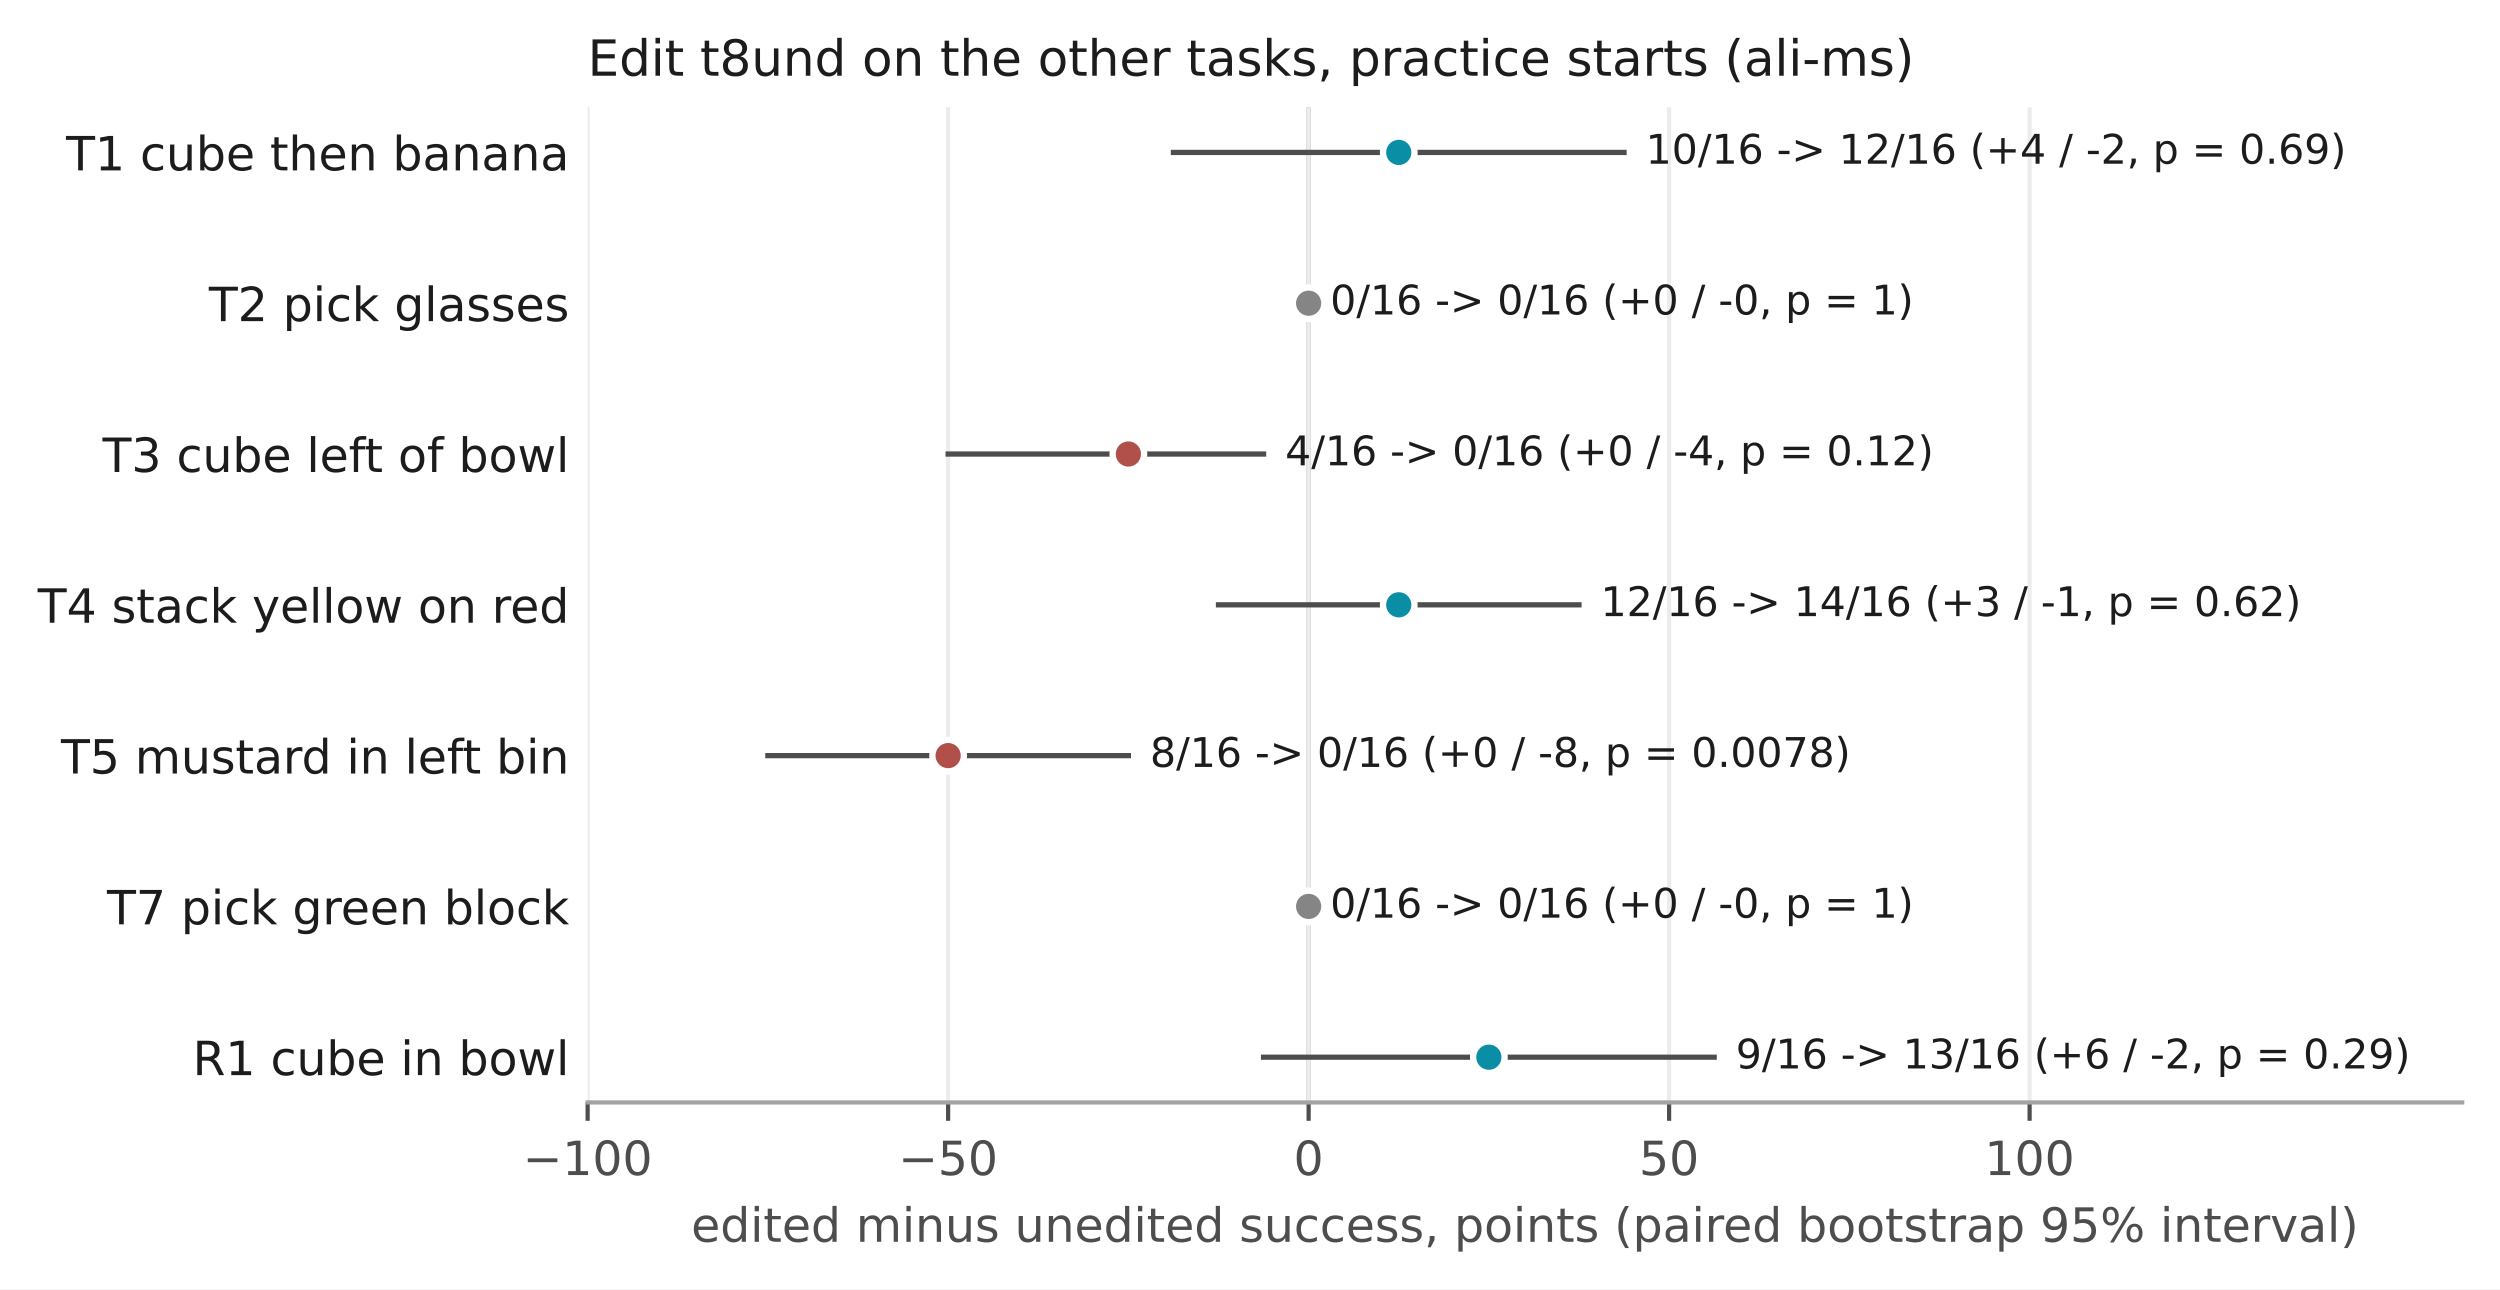
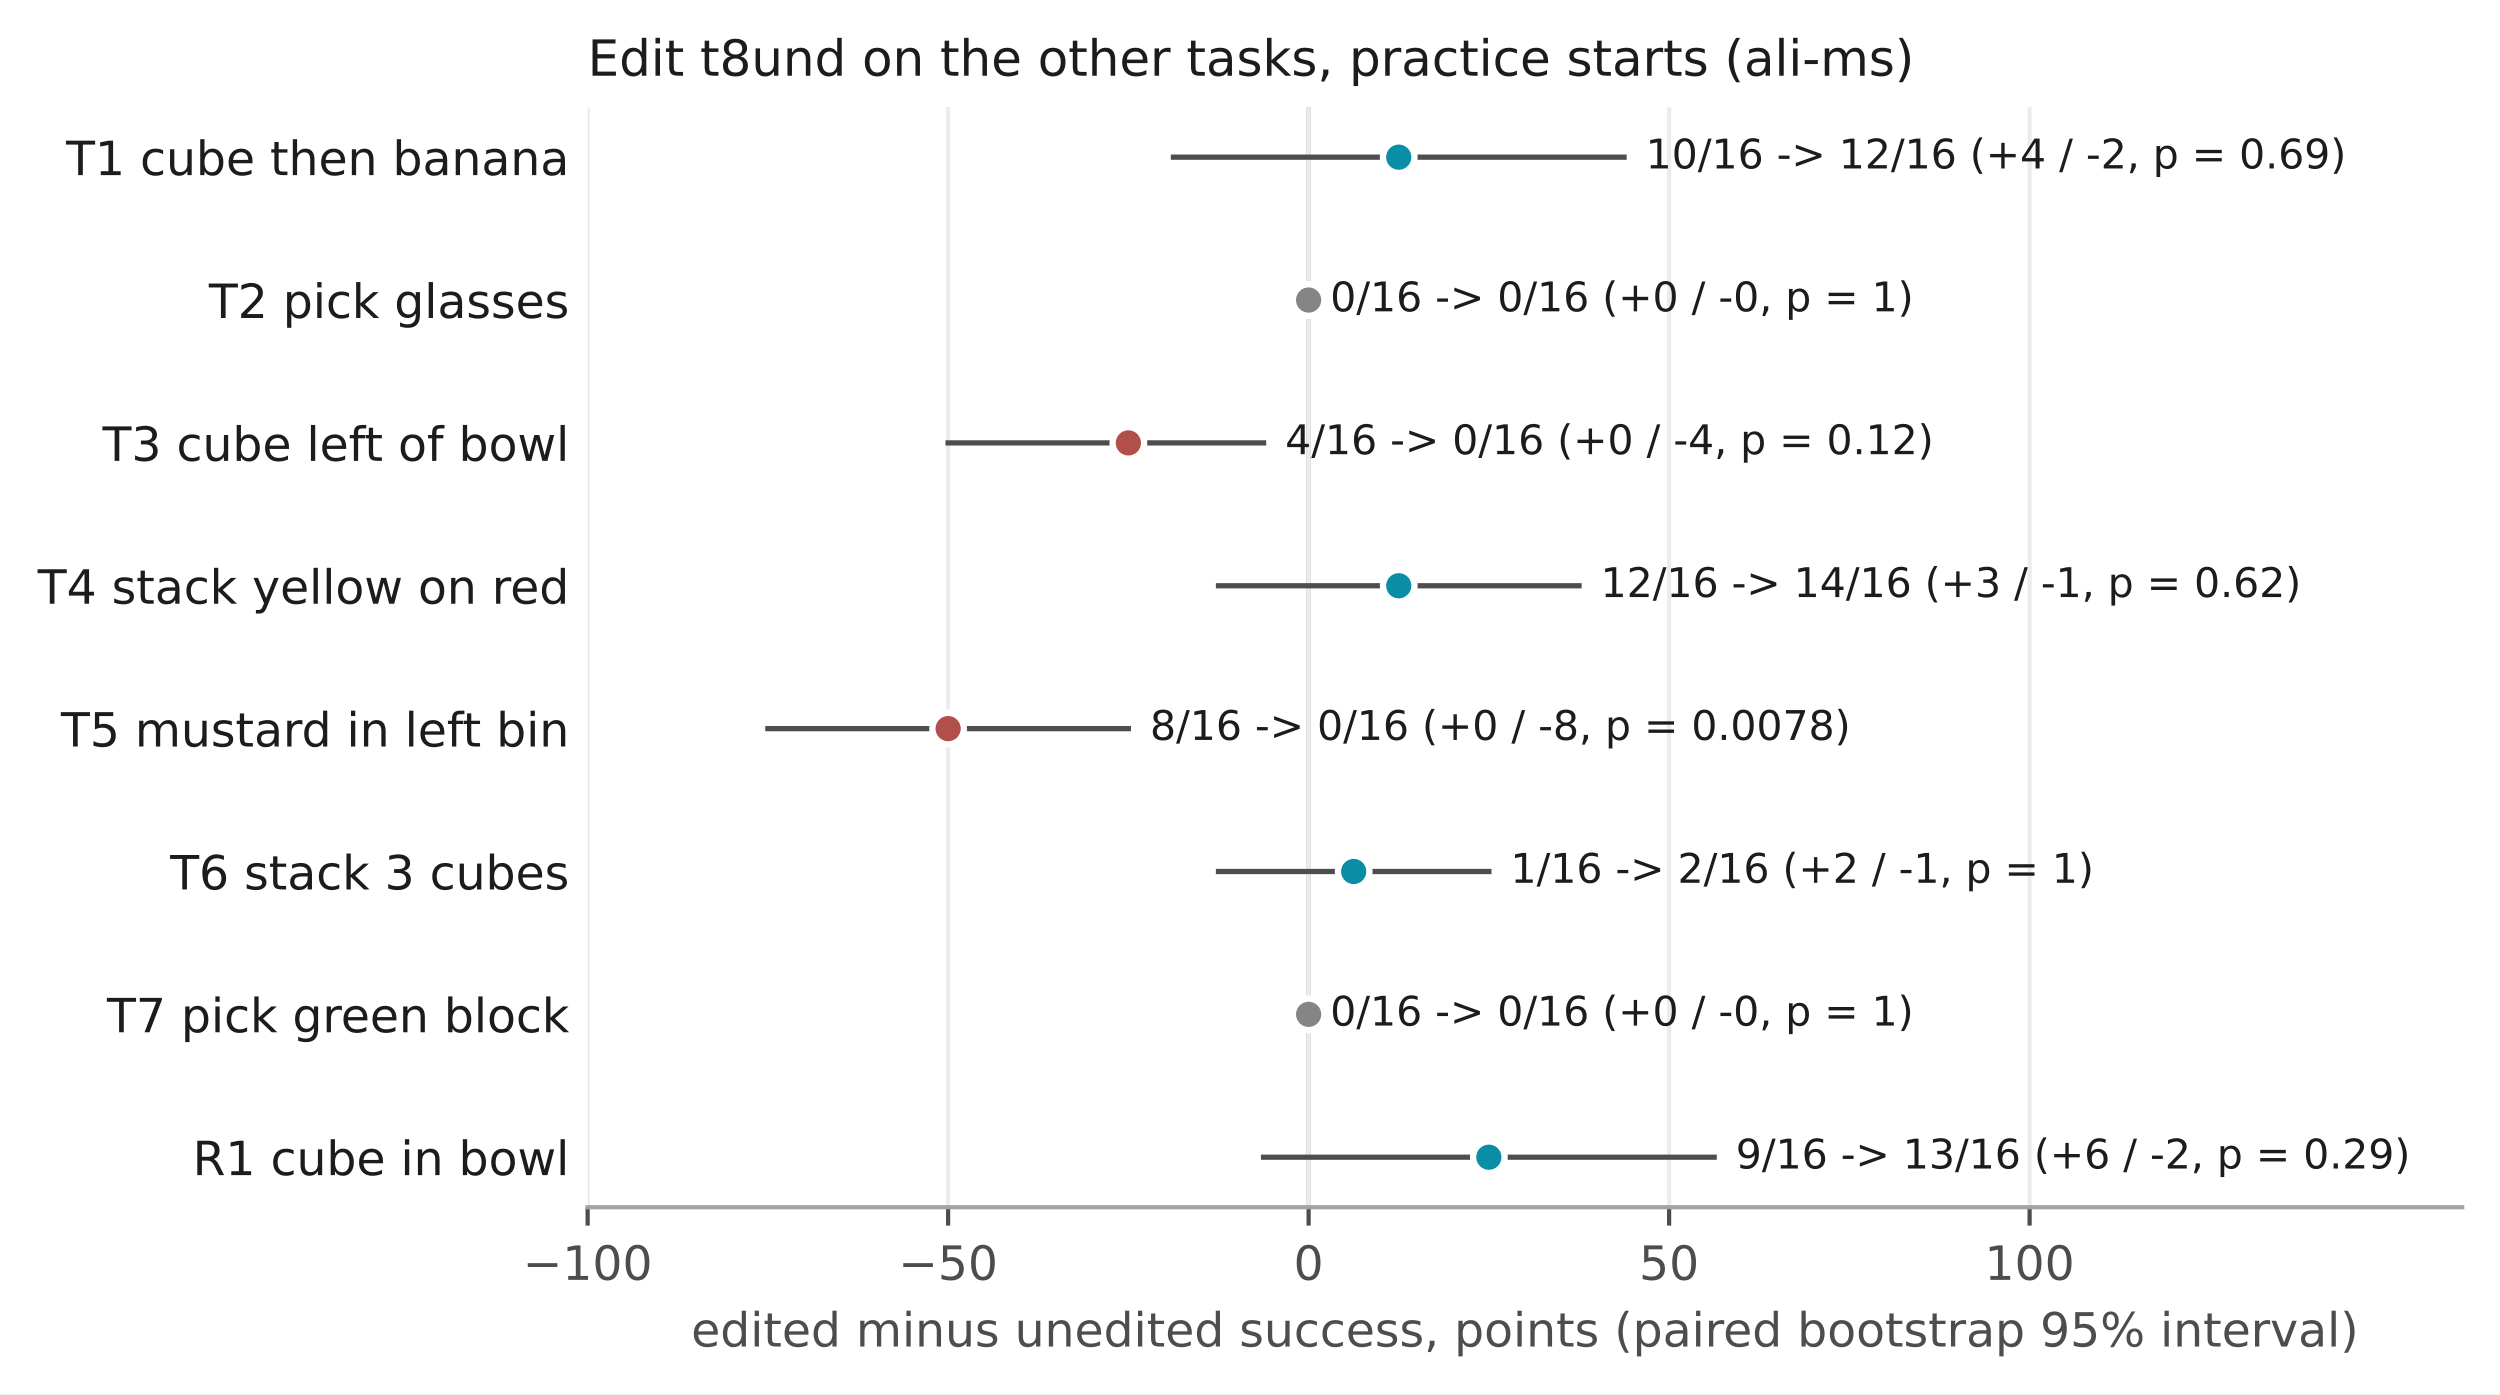
- <svg xmlns="http://www.w3.org/2000/svg" xmlns:xlink="http://www.w3.org/1999/xlink" width="476.269pt" height="245.644pt" viewBox="0 0 476.269 245.644" version="1.1">
+ <svg xmlns="http://www.w3.org/2000/svg" xmlns:xlink="http://www.w3.org/1999/xlink" width="476.269pt" height="265.602pt" viewBox="0 0 476.269 265.602" version="1.1">
  <defs>
    <style type="text/css">*{stroke-linejoin: round; stroke-linecap: butt}</style>
  </defs>
  <g id="figure_1">
    <g id="patch_1">
-       <path d="M -0 245.644  L 476.269 245.644  L 476.269 0  L -0 0  z " style="fill: #ffffff" />
+       <path d="M -0 265.602  L 476.269 265.602  L 476.269 0  L -0 0  z " style="fill: #ffffff" />
    </g>
    <g id="axes_1">
      <g id="patch_2">
-         <path d="M 111.949 210.023  L 469.069 210.023  L 469.069 20.419  L 111.949 20.419  z " style="fill: #ffffff" />
+         <path d="M 111.949 229.982  L 469.069 229.982  L 469.069 20.419  L 111.949 20.419  z " style="fill: #ffffff" />
      </g>
      <g id="line2d_1">
-         <path d="M 249.302 210.023  L 249.302 20.419  " clip-path="url(#pc03a15deff)" style="fill: none; stroke: #a3a3a3; stroke-width: 0.8; stroke-linecap: square" />
+         <path d="M 249.302 229.982  L 249.302 20.419  " clip-path="url(#pfe7c38e207)" style="fill: none; stroke: #a3a3a3; stroke-width: 0.8; stroke-linecap: square" />
      </g>
      <g id="matplotlib.axis_1">
        <g id="xtick_1">
          <g id="line2d_2">
-             <path d="M 111.949 210.023  L 111.949 20.419  " clip-path="url(#pc03a15deff)" style="fill: none; stroke: #ececec; stroke-width: 0.8; stroke-linecap: square" />
+             <path d="M 111.949 229.982  L 111.949 20.419  " clip-path="url(#pfe7c38e207)" style="fill: none; stroke: #ececec; stroke-width: 0.8; stroke-linecap: square" />
          </g>
          <g id="line2d_3">
            <defs>
-               <path id="m9460a79c7a" d="M 0 0  L 0 3.5  " style="stroke: #4d4d4d; stroke-width: 0.8" />
+               <path id="m97ce7e8cc9" d="M 0 0  L 0 3.5  " style="stroke: #4d4d4d; stroke-width: 0.8" />
            </defs>
            <g>
-               <use xlink:href="#m9460a79c7a" x="111.949" y="210.023" style="fill: #4d4d4d; stroke: #4d4d4d; stroke-width: 0.8" />
+               <use xlink:href="#m97ce7e8cc9" x="111.949" y="229.982" style="fill: #4d4d4d; stroke: #4d4d4d; stroke-width: 0.8" />
            </g>
          </g>
          <g id="text_1">
-             <text style="font-size: 9px; font-family: 'DejaVu Sans'; text-anchor: middle; fill: #4d4d4d" x="111.949" y="223.862" transform="rotate(-0 111.9486 223.8619)">−100</text>
+             <text style="font-size: 9px; font-family: 'DejaVu Sans'; text-anchor: middle; fill: #4d4d4d" x="111.949" y="243.82" transform="rotate(-0 111.9486 243.8203)">−100</text>
          </g>
        </g>
        <g id="xtick_2">
          <g id="line2d_4">
-             <path d="M 180.626 210.023  L 180.626 20.419  " clip-path="url(#pc03a15deff)" style="fill: none; stroke: #ececec; stroke-width: 0.8; stroke-linecap: square" />
+             <path d="M 180.626 229.982  L 180.626 20.419  " clip-path="url(#pfe7c38e207)" style="fill: none; stroke: #ececec; stroke-width: 0.8; stroke-linecap: square" />
          </g>
          <g id="line2d_5">
            <g>
-               <use xlink:href="#m9460a79c7a" x="180.626" y="210.023" style="fill: #4d4d4d; stroke: #4d4d4d; stroke-width: 0.8" />
+               <use xlink:href="#m97ce7e8cc9" x="180.626" y="229.982" style="fill: #4d4d4d; stroke: #4d4d4d; stroke-width: 0.8" />
            </g>
          </g>
          <g id="text_2">
-             <text style="font-size: 9px; font-family: 'DejaVu Sans'; text-anchor: middle; fill: #4d4d4d" x="180.626" y="223.862" transform="rotate(-0 180.6255 223.8619)">−50</text>
+             <text style="font-size: 9px; font-family: 'DejaVu Sans'; text-anchor: middle; fill: #4d4d4d" x="180.626" y="243.82" transform="rotate(-0 180.6255 243.8203)">−50</text>
          </g>
        </g>
        <g id="xtick_3">
          <g id="line2d_6">
-             <path d="M 249.302 210.023  L 249.302 20.419  " clip-path="url(#pc03a15deff)" style="fill: none; stroke: #ececec; stroke-width: 0.8; stroke-linecap: square" />
+             <path d="M 249.302 229.982  L 249.302 20.419  " clip-path="url(#pfe7c38e207)" style="fill: none; stroke: #ececec; stroke-width: 0.8; stroke-linecap: square" />
          </g>
          <g id="line2d_7">
            <g>
-               <use xlink:href="#m9460a79c7a" x="249.302" y="210.023" style="fill: #4d4d4d; stroke: #4d4d4d; stroke-width: 0.8" />
+               <use xlink:href="#m97ce7e8cc9" x="249.302" y="229.982" style="fill: #4d4d4d; stroke: #4d4d4d; stroke-width: 0.8" />
            </g>
          </g>
          <g id="text_3">
-             <text style="font-size: 9px; font-family: 'DejaVu Sans'; text-anchor: middle; fill: #4d4d4d" x="249.302" y="223.862" transform="rotate(-0 249.3024 223.8619)">0</text>
+             <text style="font-size: 9px; font-family: 'DejaVu Sans'; text-anchor: middle; fill: #4d4d4d" x="249.302" y="243.82" transform="rotate(-0 249.3024 243.8203)">0</text>
          </g>
        </g>
        <g id="xtick_4">
          <g id="line2d_8">
-             <path d="M 317.979 210.023  L 317.979 20.419  " clip-path="url(#pc03a15deff)" style="fill: none; stroke: #ececec; stroke-width: 0.8; stroke-linecap: square" />
+             <path d="M 317.979 229.982  L 317.979 20.419  " clip-path="url(#pfe7c38e207)" style="fill: none; stroke: #ececec; stroke-width: 0.8; stroke-linecap: square" />
          </g>
          <g id="line2d_9">
            <g>
-               <use xlink:href="#m9460a79c7a" x="317.979" y="210.023" style="fill: #4d4d4d; stroke: #4d4d4d; stroke-width: 0.8" />
+               <use xlink:href="#m97ce7e8cc9" x="317.979" y="229.982" style="fill: #4d4d4d; stroke: #4d4d4d; stroke-width: 0.8" />
            </g>
          </g>
          <g id="text_4">
-             <text style="font-size: 9px; font-family: 'DejaVu Sans'; text-anchor: middle; fill: #4d4d4d" x="317.979" y="223.862" transform="rotate(-0 317.9794 223.8619)">50</text>
+             <text style="font-size: 9px; font-family: 'DejaVu Sans'; text-anchor: middle; fill: #4d4d4d" x="317.979" y="243.82" transform="rotate(-0 317.9794 243.8203)">50</text>
          </g>
        </g>
        <g id="xtick_5">
          <g id="line2d_10">
-             <path d="M 386.656 210.023  L 386.656 20.419  " clip-path="url(#pc03a15deff)" style="fill: none; stroke: #ececec; stroke-width: 0.8; stroke-linecap: square" />
+             <path d="M 386.656 229.982  L 386.656 20.419  " clip-path="url(#pfe7c38e207)" style="fill: none; stroke: #ececec; stroke-width: 0.8; stroke-linecap: square" />
          </g>
          <g id="line2d_11">
            <g>
-               <use xlink:href="#m9460a79c7a" x="386.656" y="210.023" style="fill: #4d4d4d; stroke: #4d4d4d; stroke-width: 0.8" />
+               <use xlink:href="#m97ce7e8cc9" x="386.656" y="229.982" style="fill: #4d4d4d; stroke: #4d4d4d; stroke-width: 0.8" />
            </g>
          </g>
          <g id="text_5">
-             <text style="font-size: 9px; font-family: 'DejaVu Sans'; text-anchor: middle; fill: #4d4d4d" x="386.656" y="223.862" transform="rotate(-0 386.6563 223.8619)">100</text>
+             <text style="font-size: 9px; font-family: 'DejaVu Sans'; text-anchor: middle; fill: #4d4d4d" x="386.656" y="243.82" transform="rotate(-0 386.6563 243.8203)">100</text>
          </g>
        </g>
        <g id="text_6">
-           <text style="font-size: 9px; font-family: 'DejaVu Sans'; text-anchor: middle; fill: #4d4d4d" x="290.509" y="236.572" transform="rotate(-0 290.5086 236.5722)">edited minus unedited success, points (paired bootstrap 95% interval)</text>
+           <text style="font-size: 9px; font-family: 'DejaVu Sans'; text-anchor: middle; fill: #4d4d4d" x="290.509" y="256.531" transform="rotate(-0 290.5086 256.5306)">edited minus unedited success, points (paired bootstrap 95% interval)</text>
        </g>
      </g>
      <g id="matplotlib.axis_2">
        <g id="ytick_1">
          <g id="line2d_12" />
          <g id="text_7">
-             <text style="font-size: 9px; font-family: 'DejaVu Sans'; text-anchor: end; fill: #1c1c1c" x="108.449" y="204.824" transform="rotate(-0 108.4486 204.8242)">R1 cube in bowl</text>
+             <text style="font-size: 9px; font-family: 'DejaVu Sans'; text-anchor: end; fill: #1c1c1c" x="108.449" y="223.875" transform="rotate(-0 108.4486 223.8754)">R1 cube in bowl</text>
          </g>
        </g>
        <g id="ytick_2">
          <g id="line2d_13" />
          <g id="text_8">
-             <text style="font-size: 9px; font-family: 'DejaVu Sans'; text-anchor: end; fill: #1c1c1c" x="108.449" y="176.096" transform="rotate(-0 108.4486 176.0962)">T7 pick green block</text>
+             <text style="font-size: 9px; font-family: 'DejaVu Sans'; text-anchor: end; fill: #1c1c1c" x="108.449" y="196.659" transform="rotate(-0 108.4486 196.6594)">T7 pick green block</text>
          </g>
        </g>
        <g id="ytick_3">
          <g id="line2d_14" />
          <g id="text_9">
-             <text style="font-size: 9px; font-family: 'DejaVu Sans'; text-anchor: end; fill: #1c1c1c" x="108.449" y="147.368" transform="rotate(-0 108.4486 147.3682)">T5 mustard in left bin</text>
+             <text style="font-size: 9px; font-family: 'DejaVu Sans'; text-anchor: end; fill: #1c1c1c" x="108.449" y="169.443" transform="rotate(-0 108.4486 169.4434)">T6 stack 3 cubes</text>
          </g>
        </g>
        <g id="ytick_4">
          <g id="line2d_15" />
          <g id="text_10">
-             <text style="font-size: 9px; font-family: 'DejaVu Sans'; text-anchor: end; fill: #1c1c1c" x="108.449" y="118.64" transform="rotate(-0 108.4486 118.6402)">T4 stack yellow on red</text>
+             <text style="font-size: 9px; font-family: 'DejaVu Sans'; text-anchor: end; fill: #1c1c1c" x="108.449" y="142.227" transform="rotate(-0 108.4486 142.2274)">T5 mustard in left bin</text>
          </g>
        </g>
        <g id="ytick_5">
          <g id="line2d_16" />
          <g id="text_11">
-             <text style="font-size: 9px; font-family: 'DejaVu Sans'; text-anchor: end; fill: #1c1c1c" x="108.449" y="89.912" transform="rotate(-0 108.4486 89.91221)">T3 cube left of bowl</text>
+             <text style="font-size: 9px; font-family: 'DejaVu Sans'; text-anchor: end; fill: #1c1c1c" x="108.449" y="115.011" transform="rotate(-0 108.4486 115.0114)">T4 stack yellow on red</text>
          </g>
        </g>
        <g id="ytick_6">
          <g id="line2d_17" />
          <g id="text_12">
-             <text style="font-size: 9px; font-family: 'DejaVu Sans'; text-anchor: end; fill: #1c1c1c" x="108.449" y="61.184" transform="rotate(-0 108.4486 61.18421)">T2 pick glasses</text>
+             <text style="font-size: 9px; font-family: 'DejaVu Sans'; text-anchor: end; fill: #1c1c1c" x="108.449" y="87.795" transform="rotate(-0 108.4486 87.79541)">T3 cube left of bowl</text>
          </g>
        </g>
        <g id="ytick_7">
          <g id="line2d_18" />
          <g id="text_13">
-             <text style="font-size: 9px; font-family: 'DejaVu Sans'; text-anchor: end; fill: #1c1c1c" x="108.449" y="32.456" transform="rotate(-0 108.4486 32.45621)">T1 cube then banana</text>
-           </g>
-         </g>
-       </g>
-       <g id="line2d_19">
-         <path d="M 223.549 29.037  L 309.395 29.037  " clip-path="url(#pc03a15deff)" style="fill: none; stroke: #4d4d4d; stroke-linecap: square" />
+             <text style="font-size: 9px; font-family: 'DejaVu Sans'; text-anchor: end; fill: #1c1c1c" x="108.449" y="60.579" transform="rotate(-0 108.4486 60.57941)">T2 pick glasses</text>
+           </g>
+         </g>
+         <g id="ytick_8">
+           <g id="line2d_19" />
+           <g id="text_14">
+             <text style="font-size: 9px; font-family: 'DejaVu Sans'; text-anchor: end; fill: #1c1c1c" x="108.449" y="33.363" transform="rotate(-0 108.4486 33.36341)">T1 cube then banana</text>
+           </g>
+         </g>
      </g>
      <g id="line2d_20">
-         <path d="M 249.302 57.765  L 249.302 57.765  " clip-path="url(#pc03a15deff)" style="fill: none; stroke: #4d4d4d; stroke-linecap: square" />
+         <path d="M 223.549 29.944  L 309.395 29.944  " clip-path="url(#pfe7c38e207)" style="fill: none; stroke: #4d4d4d; stroke-linecap: square" />
      </g>
      <g id="line2d_21">
-         <path d="M 180.626 86.493  L 240.718 86.493  " clip-path="url(#pc03a15deff)" style="fill: none; stroke: #4d4d4d; stroke-linecap: square" />
+         <path d="M 249.302 57.16  L 249.302 57.16  " clip-path="url(#pfe7c38e207)" style="fill: none; stroke: #4d4d4d; stroke-linecap: square" />
      </g>
      <g id="line2d_22">
-         <path d="M 232.133 115.221  L 300.81 115.221  " clip-path="url(#pc03a15deff)" style="fill: none; stroke: #4d4d4d; stroke-linecap: square" />
+         <path d="M 180.626 84.376  L 240.718 84.376  " clip-path="url(#pfe7c38e207)" style="fill: none; stroke: #4d4d4d; stroke-linecap: square" />
      </g>
      <g id="line2d_23">
-         <path d="M 146.287 143.949  L 214.964 143.949  " clip-path="url(#pc03a15deff)" style="fill: none; stroke: #4d4d4d; stroke-linecap: square" />
+         <path d="M 232.133 111.592  L 300.81 111.592  " clip-path="url(#pfe7c38e207)" style="fill: none; stroke: #4d4d4d; stroke-linecap: square" />
      </g>
      <g id="line2d_24">
-         <path d="M 249.302 172.677  L 249.302 172.677  " clip-path="url(#pc03a15deff)" style="fill: none; stroke: #4d4d4d; stroke-linecap: square" />
+         <path d="M 146.287 138.808  L 214.964 138.808  " clip-path="url(#pfe7c38e207)" style="fill: none; stroke: #4d4d4d; stroke-linecap: square" />
      </g>
      <g id="line2d_25">
-         <path d="M 240.718 201.405  L 326.564 201.405  " clip-path="url(#pc03a15deff)" style="fill: none; stroke: #4d4d4d; stroke-linecap: square" />
+         <path d="M 232.133 166.024  L 283.641 166.024  " clip-path="url(#pfe7c38e207)" style="fill: none; stroke: #4d4d4d; stroke-linecap: square" />
+       </g>
+       <g id="line2d_26">
+         <path d="M 249.302 193.24  L 249.302 193.24  " clip-path="url(#pfe7c38e207)" style="fill: none; stroke: #4d4d4d; stroke-linecap: square" />
+       </g>
+       <g id="line2d_27">
+         <path d="M 240.718 220.456  L 326.564 220.456  " clip-path="url(#pfe7c38e207)" style="fill: none; stroke: #4d4d4d; stroke-linecap: square" />
      </g>
      <g id="patch_3">
-         <path d="M 111.949 210.023  L 469.069 210.023  " style="fill: none; stroke: #a3a3a3; stroke-width: 0.8; stroke-linejoin: miter; stroke-linecap: square" />
-       </g>
-       <g id="line2d_26">
-         <defs>
-           <path id="mba65003ac8" d="M 0 3  C 0.796 3 1.559 2.684 2.121 2.121  C 2.684 1.559 3 0.796 3 0  C 3 -0.796 2.684 -1.559 2.121 -2.121  C 1.559 -2.684 0.796 -3 0 -3  C -0.796 -3 -1.559 -2.684 -2.121 -2.121  C -2.684 -1.559 -3 -0.796 -3 0  C -3 0.796 -2.684 1.559 -2.121 2.121  C -1.559 2.684 -0.796 3 0 3  z " style="stroke: #ffffff; stroke-width: 1.2" />
-         </defs>
-         <g clip-path="url(#pc03a15deff)">
-           <use xlink:href="#mba65003ac8" x="266.472" y="29.037" style="fill: #0a8ea6; stroke: #ffffff; stroke-width: 1.2" />
-         </g>
-       </g>
-       <g id="text_14">
-         <text style="font-size: 7.8px; font-family: 'DejaVu Sans'; text-anchor: start; fill: #1c1c1c" x="313.515" y="31.189" transform="rotate(-0 313.5154 31.18923)">10/16 -&gt; 12/16  (+4 / -2, p = 0.69)</text>
-       </g>
-       <g id="line2d_27">
-         <defs>
-           <path id="mf01a64dea1" d="M 0 3  C 0.796 3 1.559 2.684 2.121 2.121  C 2.684 1.559 3 0.796 3 0  C 3 -0.796 2.684 -1.559 2.121 -2.121  C 1.559 -2.684 0.796 -3 0 -3  C -0.796 -3 -1.559 -2.684 -2.121 -2.121  C -2.684 -1.559 -3 -0.796 -3 0  C -3 0.796 -2.684 1.559 -2.121 2.121  C -1.559 2.684 -0.796 3 0 3  z " style="stroke: #ffffff; stroke-width: 1.2" />
-         </defs>
-         <g clip-path="url(#pc03a15deff)">
-           <use xlink:href="#mf01a64dea1" x="249.302" y="57.765" style="fill: #858585; stroke: #ffffff; stroke-width: 1.2" />
-         </g>
-       </g>
-       <g id="text_15">
-         <text style="font-size: 7.8px; font-family: 'DejaVu Sans'; text-anchor: start; fill: #1c1c1c" x="253.423" y="59.917" transform="rotate(-0 253.4231 59.91723)">0/16 -&gt; 0/16  (+0 / -0, p = 1)</text>
+         <path d="M 111.949 229.982  L 469.069 229.982  " style="fill: none; stroke: #a3a3a3; stroke-width: 0.8; stroke-linejoin: miter; stroke-linecap: square" />
      </g>
      <g id="line2d_28">
        <defs>
-           <path id="m9c7b2ba637" d="M 0 3  C 0.796 3 1.559 2.684 2.121 2.121  C 2.684 1.559 3 0.796 3 0  C 3 -0.796 2.684 -1.559 2.121 -2.121  C 1.559 -2.684 0.796 -3 0 -3  C -0.796 -3 -1.559 -2.684 -2.121 -2.121  C -2.684 -1.559 -3 -0.796 -3 0  C -3 0.796 -2.684 1.559 -2.121 2.121  C -1.559 2.684 -0.796 3 0 3  z " style="stroke: #ffffff; stroke-width: 1.2" />
+           <path id="m11fd8e5faf" d="M 0 3  C 0.796 3 1.559 2.684 2.121 2.121  C 2.684 1.559 3 0.796 3 0  C 3 -0.796 2.684 -1.559 2.121 -2.121  C 1.559 -2.684 0.796 -3 0 -3  C -0.796 -3 -1.559 -2.684 -2.121 -2.121  C -2.684 -1.559 -3 -0.796 -3 0  C -3 0.796 -2.684 1.559 -2.121 2.121  C -1.559 2.684 -0.796 3 0 3  z " style="stroke: #ffffff; stroke-width: 1.2" />
        </defs>
-         <g clip-path="url(#pc03a15deff)">
-           <use xlink:href="#m9c7b2ba637" x="214.964" y="86.493" style="fill: #b1504a; stroke: #ffffff; stroke-width: 1.2" />
+         <g clip-path="url(#pfe7c38e207)">
+           <use xlink:href="#m11fd8e5faf" x="266.472" y="29.944" style="fill: #0a8ea6; stroke: #ffffff; stroke-width: 1.2" />
+         </g>
+       </g>
+       <g id="text_15">
+         <text style="font-size: 7.8px; font-family: 'DejaVu Sans'; text-anchor: start; fill: #1c1c1c" x="313.515" y="32.096" transform="rotate(-0 313.5154 32.09643)">10/16 -&gt; 12/16  (+4 / -2, p = 0.69)</text>
+       </g>
+       <g id="line2d_29">
+         <defs>
+           <path id="m24fda4d2a7" d="M 0 3  C 0.796 3 1.559 2.684 2.121 2.121  C 2.684 1.559 3 0.796 3 0  C 3 -0.796 2.684 -1.559 2.121 -2.121  C 1.559 -2.684 0.796 -3 0 -3  C -0.796 -3 -1.559 -2.684 -2.121 -2.121  C -2.684 -1.559 -3 -0.796 -3 0  C -3 0.796 -2.684 1.559 -2.121 2.121  C -1.559 2.684 -0.796 3 0 3  z " style="stroke: #ffffff; stroke-width: 1.2" />
+         </defs>
+         <g clip-path="url(#pfe7c38e207)">
+           <use xlink:href="#m24fda4d2a7" x="249.302" y="57.16" style="fill: #858585; stroke: #ffffff; stroke-width: 1.2" />
        </g>
      </g>
      <g id="text_16">
-         <text style="font-size: 7.8px; font-family: 'DejaVu Sans'; text-anchor: start; fill: #1c1c1c" x="244.838" y="88.645" transform="rotate(-0 244.8384 88.64523)">4/16 -&gt; 0/16  (+0 / -4, p = 0.12)</text>
-       </g>
-       <g id="line2d_29">
-         <g clip-path="url(#pc03a15deff)">
-           <use xlink:href="#mba65003ac8" x="266.472" y="115.221" style="fill: #0a8ea6; stroke: #ffffff; stroke-width: 1.2" />
+         <text style="font-size: 7.8px; font-family: 'DejaVu Sans'; text-anchor: start; fill: #1c1c1c" x="253.423" y="59.312" transform="rotate(-0 253.4231 59.31243)">0/16 -&gt; 0/16  (+0 / -0, p = 1)</text>
+       </g>
+       <g id="line2d_30">
+         <defs>
+           <path id="m250e948c95" d="M 0 3  C 0.796 3 1.559 2.684 2.121 2.121  C 2.684 1.559 3 0.796 3 0  C 3 -0.796 2.684 -1.559 2.121 -2.121  C 1.559 -2.684 0.796 -3 0 -3  C -0.796 -3 -1.559 -2.684 -2.121 -2.121  C -2.684 -1.559 -3 -0.796 -3 0  C -3 0.796 -2.684 1.559 -2.121 2.121  C -1.559 2.684 -0.796 3 0 3  z " style="stroke: #ffffff; stroke-width: 1.2" />
+         </defs>
+         <g clip-path="url(#pfe7c38e207)">
+           <use xlink:href="#m250e948c95" x="214.964" y="84.376" style="fill: #b1504a; stroke: #ffffff; stroke-width: 1.2" />
        </g>
      </g>
      <g id="text_17">
-         <text style="font-size: 7.8px; font-family: 'DejaVu Sans'; text-anchor: start; fill: #1c1c1c" x="304.931" y="117.373" transform="rotate(-0 304.9307 117.3732)">12/16 -&gt; 14/16  (+3 / -1, p = 0.62)</text>
-       </g>
-       <g id="line2d_30">
-         <g clip-path="url(#pc03a15deff)">
-           <use xlink:href="#m9c7b2ba637" x="180.626" y="143.949" style="fill: #b1504a; stroke: #ffffff; stroke-width: 1.2" />
+         <text style="font-size: 7.8px; font-family: 'DejaVu Sans'; text-anchor: start; fill: #1c1c1c" x="244.838" y="86.528" transform="rotate(-0 244.8384 86.52843)">4/16 -&gt; 0/16  (+0 / -4, p = 0.12)</text>
+       </g>
+       <g id="line2d_31">
+         <g clip-path="url(#pfe7c38e207)">
+           <use xlink:href="#m11fd8e5faf" x="266.472" y="111.592" style="fill: #0a8ea6; stroke: #ffffff; stroke-width: 1.2" />
        </g>
      </g>
      <g id="text_18">
-         <text style="font-size: 7.8px; font-family: 'DejaVu Sans'; text-anchor: start; fill: #1c1c1c" x="219.085" y="146.101" transform="rotate(-0 219.0846 146.1012)">8/16 -&gt; 0/16  (+0 / -8, p = 0.0078)</text>
-       </g>
-       <g id="line2d_31">
-         <g clip-path="url(#pc03a15deff)">
-           <use xlink:href="#mf01a64dea1" x="249.302" y="172.677" style="fill: #858585; stroke: #ffffff; stroke-width: 1.2" />
+         <text style="font-size: 7.8px; font-family: 'DejaVu Sans'; text-anchor: start; fill: #1c1c1c" x="304.931" y="113.744" transform="rotate(-0 304.9307 113.7444)">12/16 -&gt; 14/16  (+3 / -1, p = 0.62)</text>
+       </g>
+       <g id="line2d_32">
+         <g clip-path="url(#pfe7c38e207)">
+           <use xlink:href="#m250e948c95" x="180.626" y="138.808" style="fill: #b1504a; stroke: #ffffff; stroke-width: 1.2" />
        </g>
      </g>
      <g id="text_19">
-         <text style="font-size: 7.8px; font-family: 'DejaVu Sans'; text-anchor: start; fill: #1c1c1c" x="253.423" y="174.829" transform="rotate(-0 253.4231 174.8292)">0/16 -&gt; 0/16  (+0 / -0, p = 1)</text>
-       </g>
-       <g id="line2d_32">
-         <g clip-path="url(#pc03a15deff)">
-           <use xlink:href="#mba65003ac8" x="283.641" y="201.405" style="fill: #0a8ea6; stroke: #ffffff; stroke-width: 1.2" />
+         <text style="font-size: 7.8px; font-family: 'DejaVu Sans'; text-anchor: start; fill: #1c1c1c" x="219.085" y="140.96" transform="rotate(-0 219.0846 140.9604)">8/16 -&gt; 0/16  (+0 / -8, p = 0.0078)</text>
+       </g>
+       <g id="line2d_33">
+         <g clip-path="url(#pfe7c38e207)">
+           <use xlink:href="#m11fd8e5faf" x="257.887" y="166.024" style="fill: #0a8ea6; stroke: #ffffff; stroke-width: 1.2" />
        </g>
      </g>
      <g id="text_20">
-         <text style="font-size: 7.8px; font-family: 'DejaVu Sans'; text-anchor: start; fill: #1c1c1c" x="330.685" y="203.557" transform="rotate(-0 330.6846 203.5572)">9/16 -&gt; 13/16  (+6 / -2, p = 0.29)</text>
+         <text style="font-size: 7.8px; font-family: 'DejaVu Sans'; text-anchor: start; fill: #1c1c1c" x="287.762" y="168.176" transform="rotate(-0 287.7615 168.1764)">1/16 -&gt; 2/16  (+2 / -1, p = 1)</text>
+       </g>
+       <g id="line2d_34">
+         <g clip-path="url(#pfe7c38e207)">
+           <use xlink:href="#m24fda4d2a7" x="249.302" y="193.24" style="fill: #858585; stroke: #ffffff; stroke-width: 1.2" />
+         </g>
      </g>
      <g id="text_21">
+         <text style="font-size: 7.8px; font-family: 'DejaVu Sans'; text-anchor: start; fill: #1c1c1c" x="253.423" y="195.392" transform="rotate(-0 253.4231 195.3924)">0/16 -&gt; 0/16  (+0 / -0, p = 1)</text>
+       </g>
+       <g id="line2d_35">
+         <g clip-path="url(#pfe7c38e207)">
+           <use xlink:href="#m11fd8e5faf" x="283.641" y="220.456" style="fill: #0a8ea6; stroke: #ffffff; stroke-width: 1.2" />
+         </g>
+       </g>
+       <g id="text_22">
+         <text style="font-size: 7.8px; font-family: 'DejaVu Sans'; text-anchor: start; fill: #1c1c1c" x="330.685" y="222.608" transform="rotate(-0 330.6846 222.6084)">9/16 -&gt; 13/16  (+6 / -2, p = 0.29)</text>
+       </g>
+       <g id="text_23">
        <text style="font-size: 9.5px; font-family: 'DejaVu Sans'; text-anchor: start; fill: #1c1c1c" x="111.949" y="14.419" transform="rotate(-0 111.9486 14.41852)">Edit t8und on the other tasks, practice starts (ali-ms)</text>
      </g>
    </g>
  </g>
  <defs>
-     <clipPath id="pc03a15deff">
-       <rect x="111.949" y="20.419" width="357.12" height="189.605" />
+     <clipPath id="pfe7c38e207">
+       <rect x="111.949" y="20.419" width="357.12" height="209.563" />
    </clipPath>
  </defs>
</svg>
